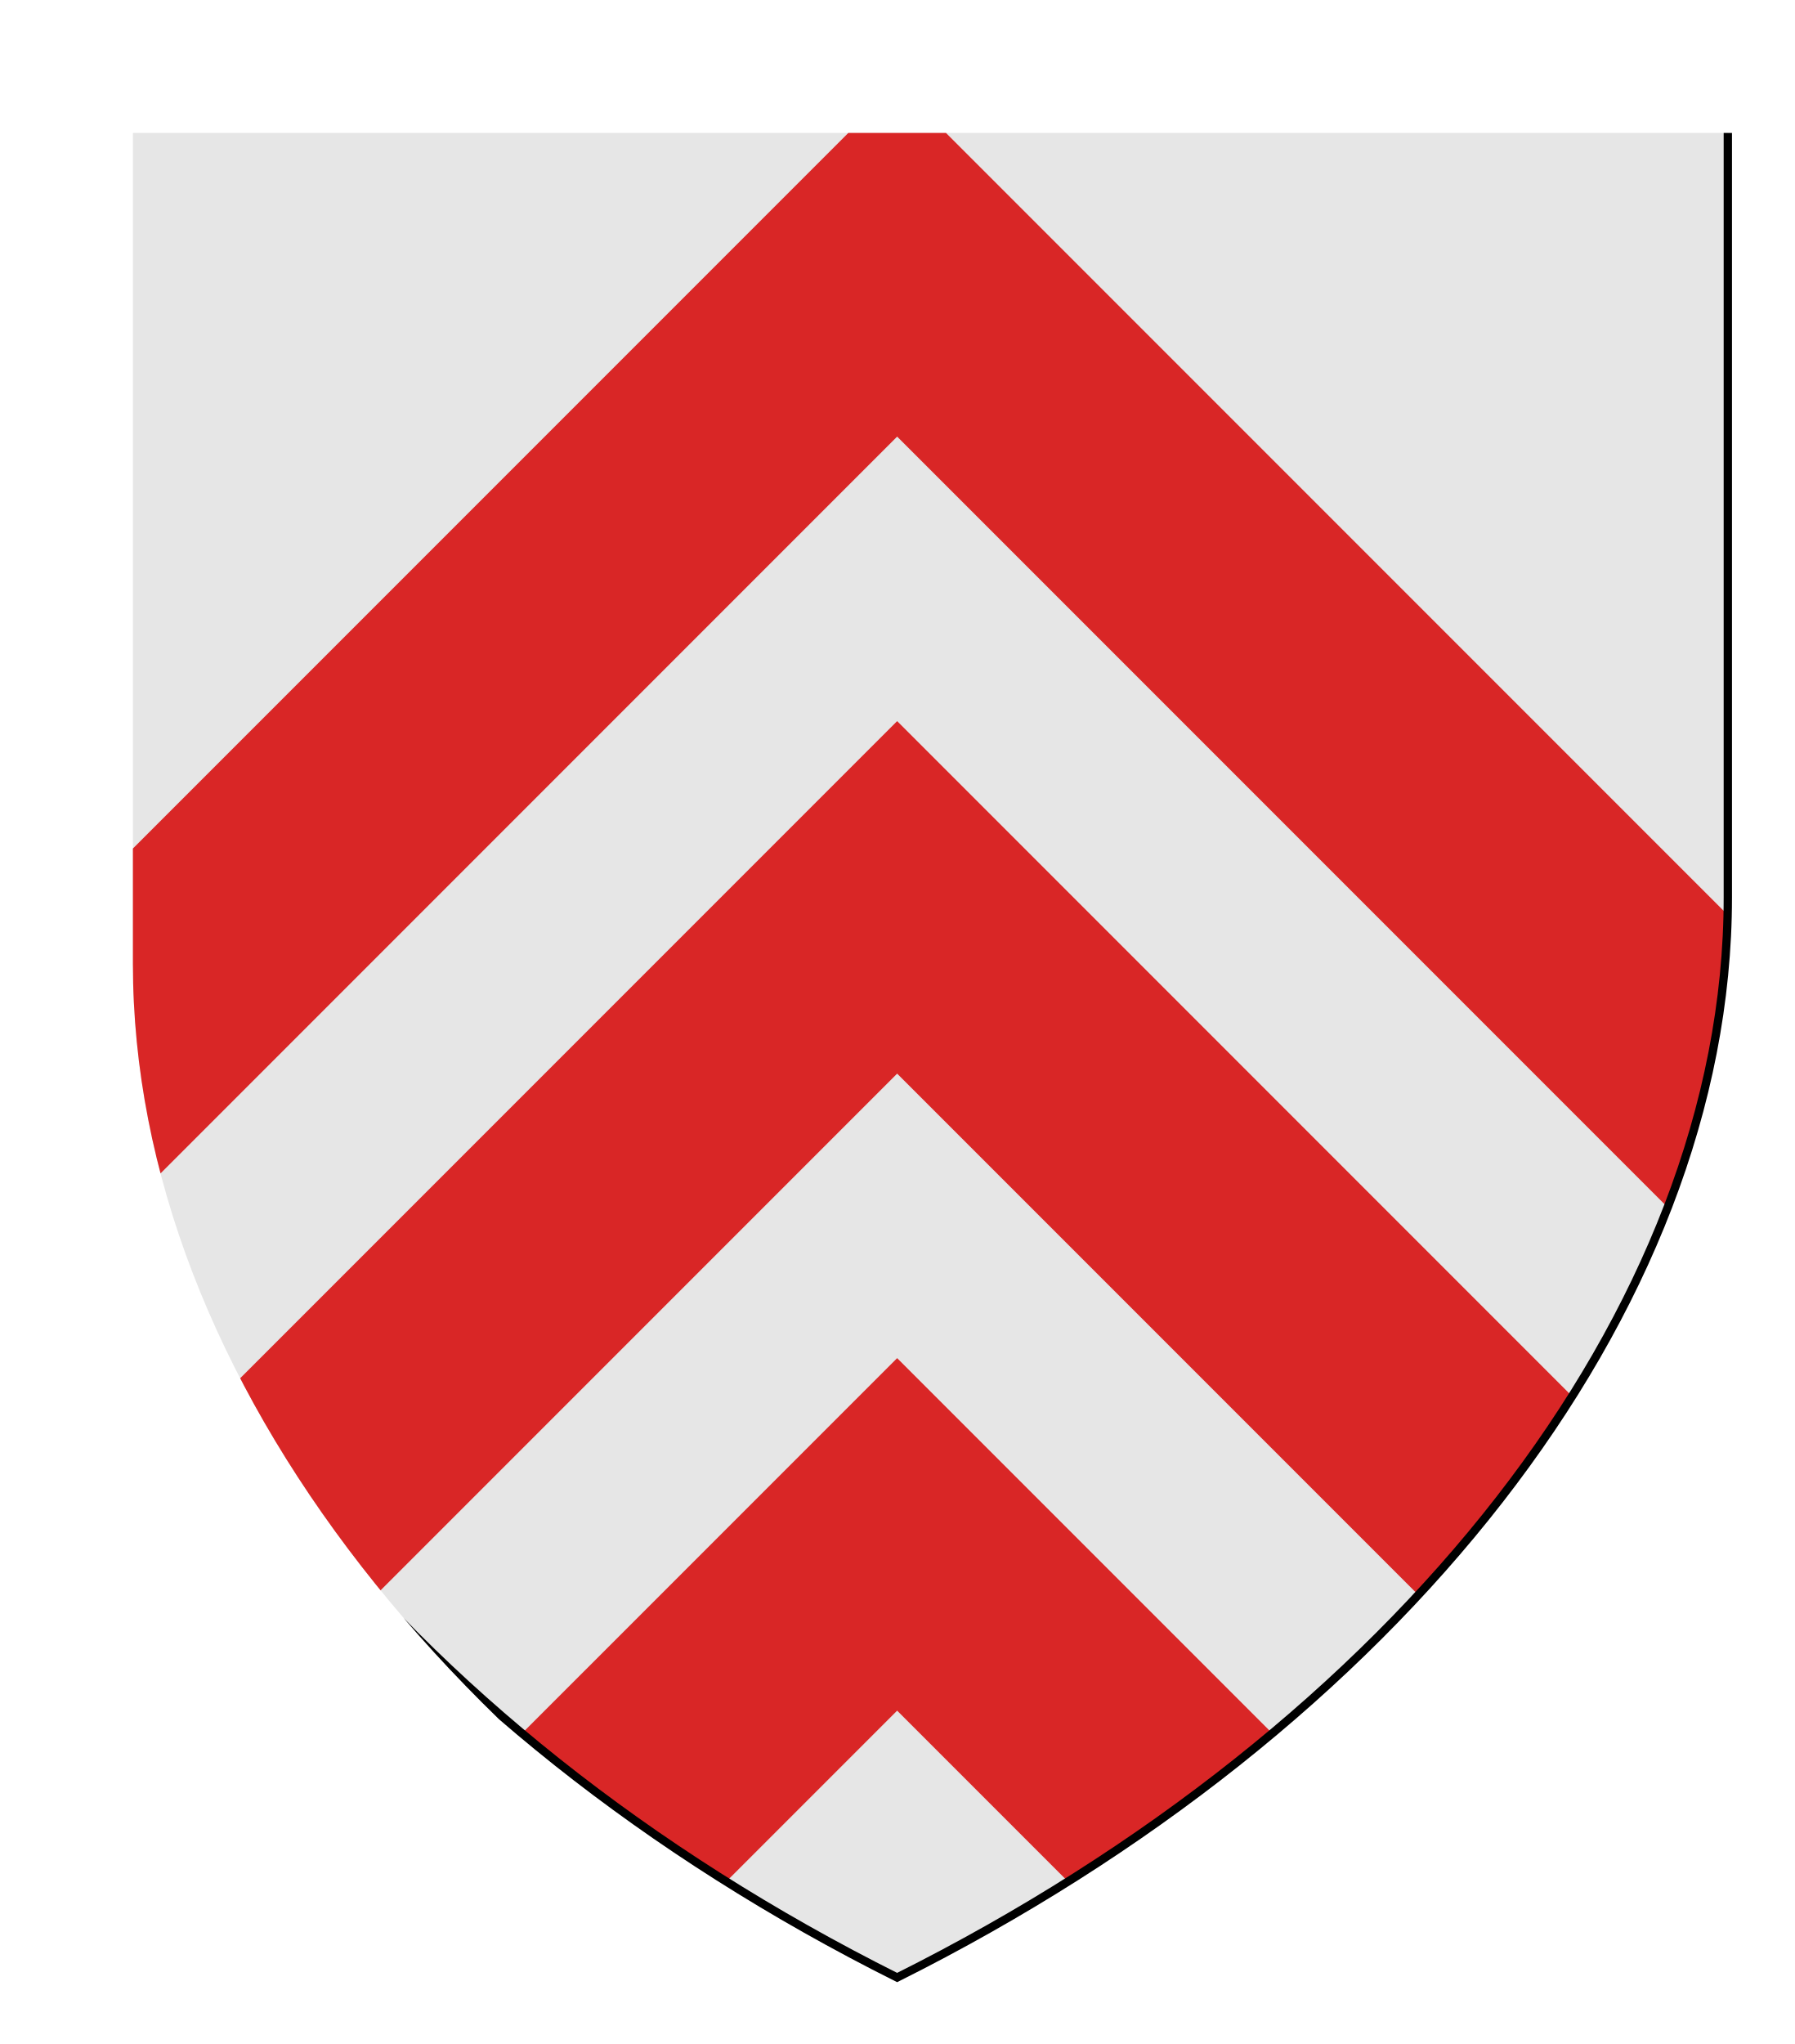
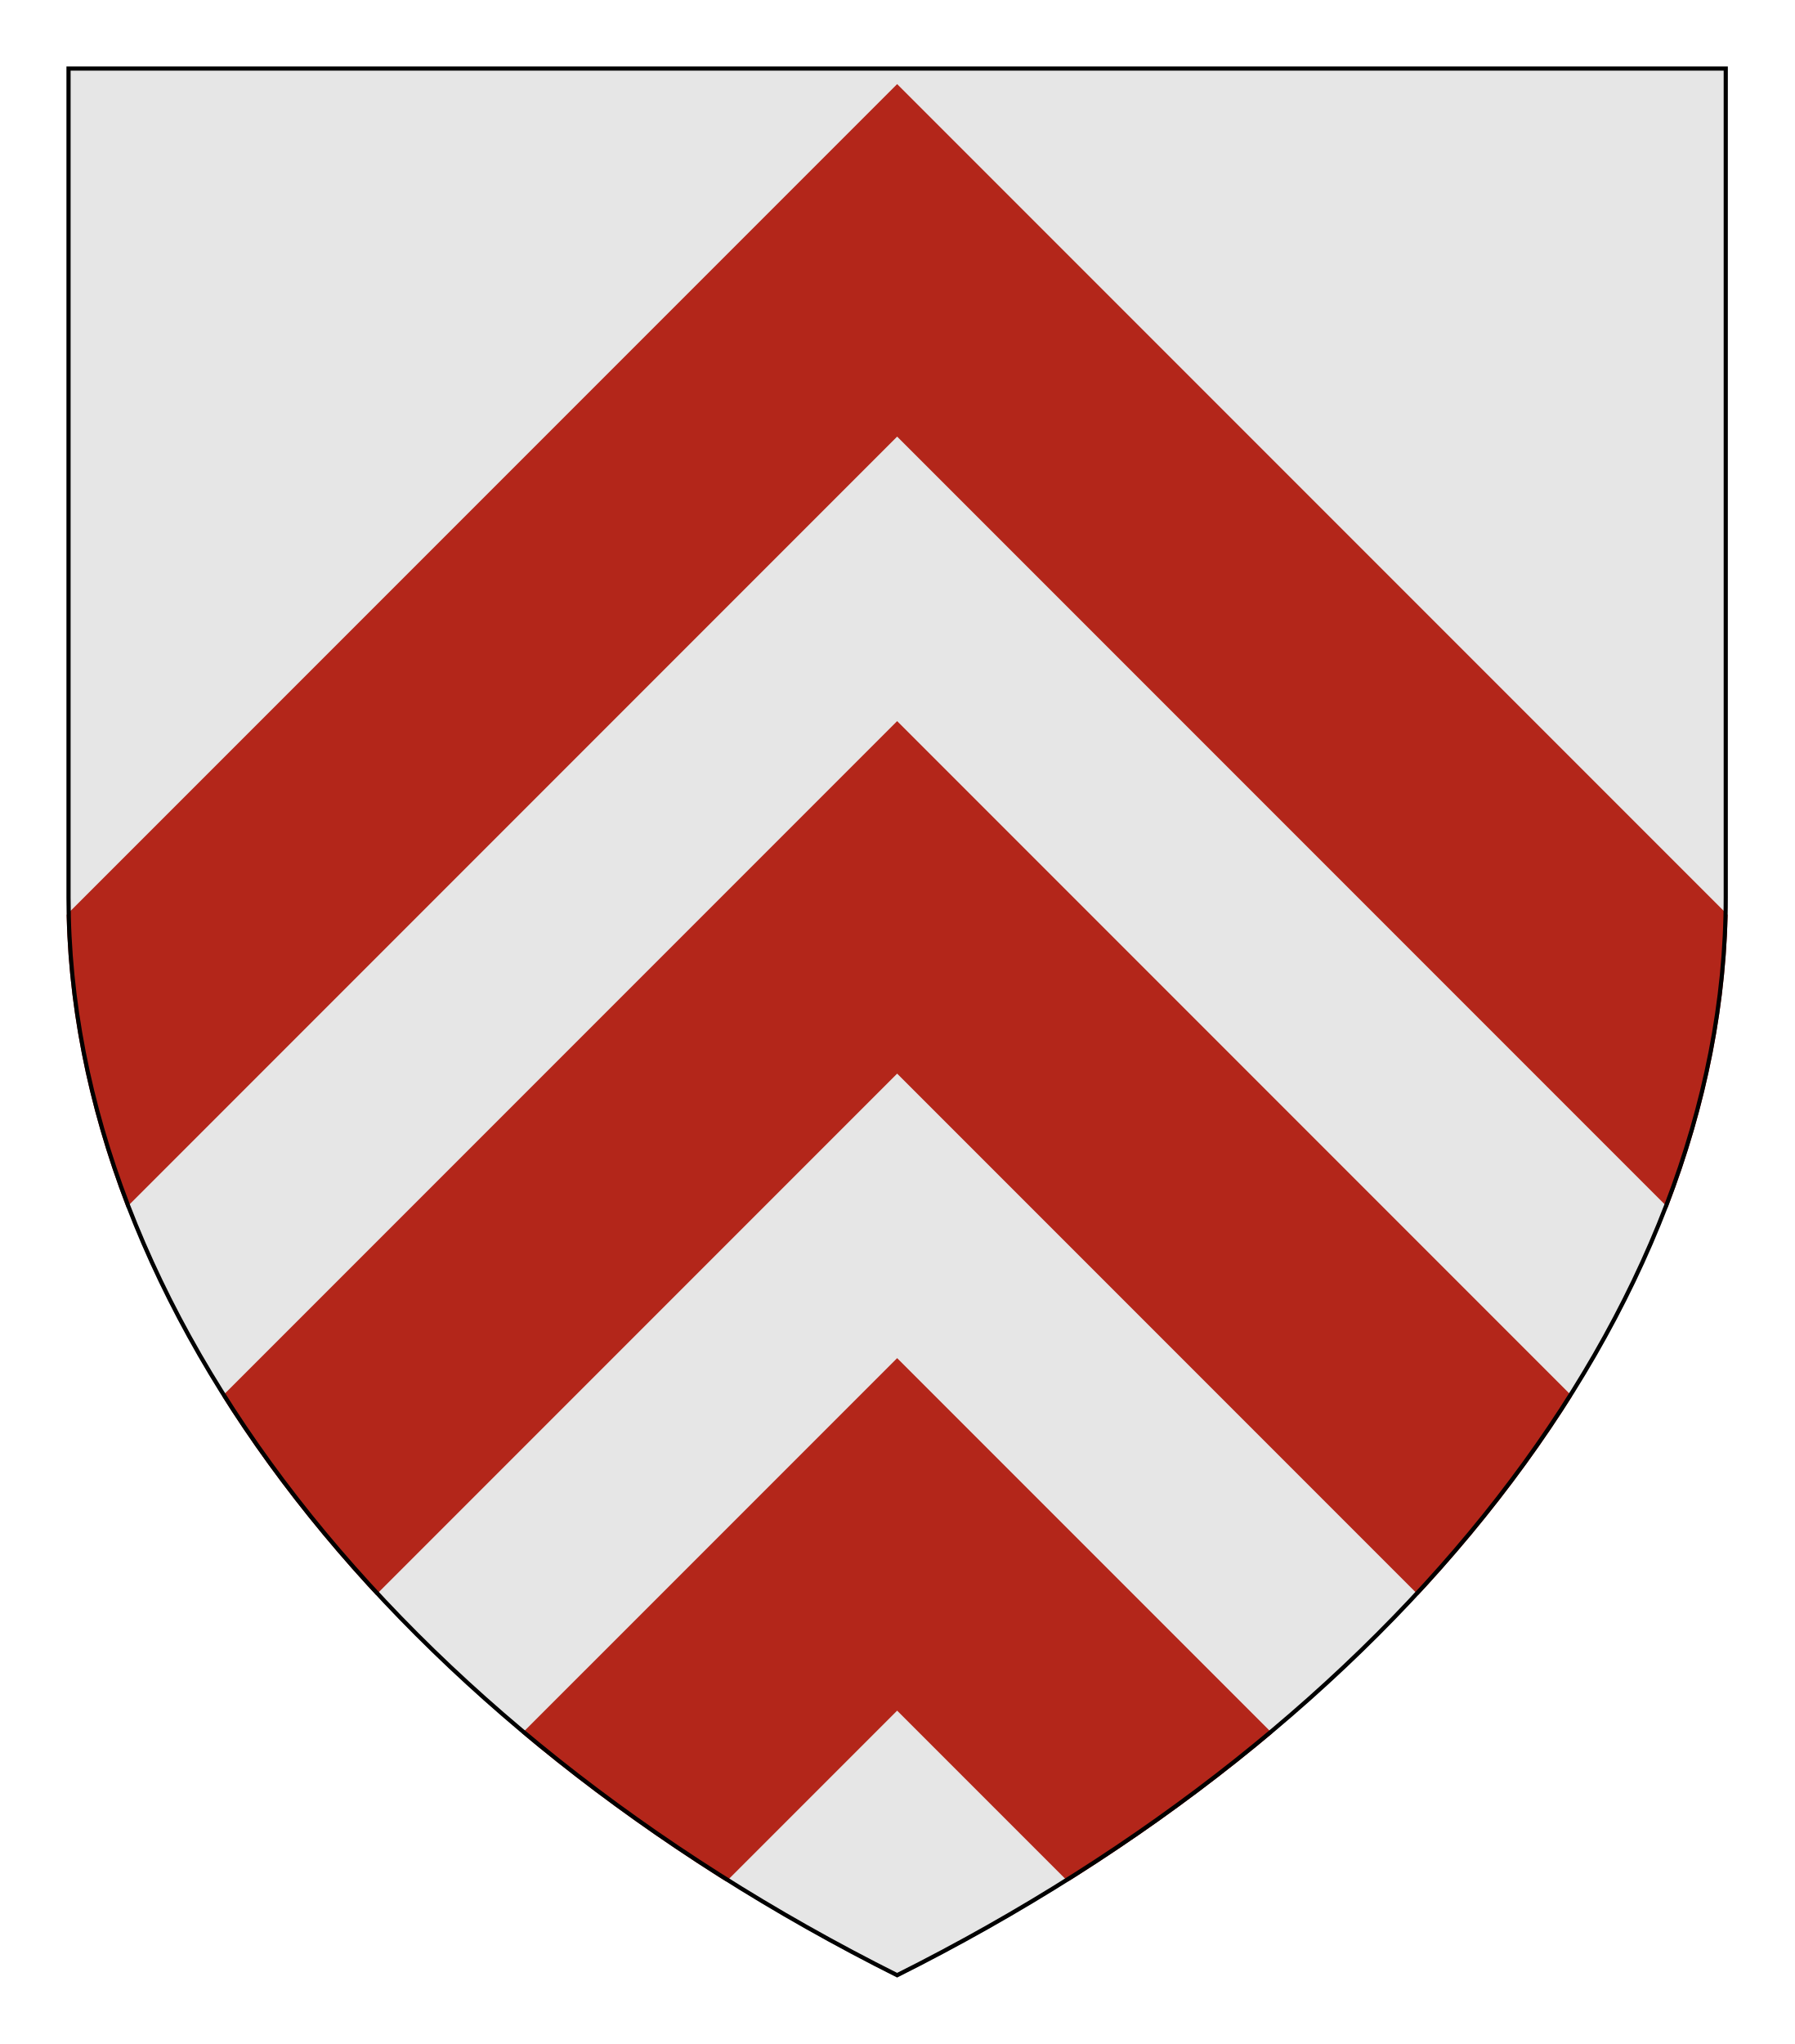
<svg xmlns="http://www.w3.org/2000/svg" height="246.0" width="216.0">
  <defs>
    <clipPath id="contour">
-       <path d="M 8.0,8.0 L 208.0,8.0 L 208.0,108.0 C 208.0,158.0 168.0,208.0 108.0,238.0 C 48.0,208.0 8.0,158.0 8.0,108.0 L 8.0,8.0 Z" />
+       <path d="M 0.0,0.0 L 200.0,0.0 L 200.0,100.0 C 200.0,150.0 160.0,200.0 100.0,230.0 C 40.0,200.0 0.0,150.0 0.0,100.0 L 0.0,0.0 Z" />
    </clipPath>
    <radialGradient id="lighting">
      <stop offset="25%" stop-color="white" stop-opacity="35%" />
      <stop offset="100%" stop-color="white" stop-opacity="0%" />
    </radialGradient>
  </defs>
  <g transform="translate(8.0,8.0)">
-     <path clip-path="url(#contour)" d="M 0.0,0.0 L 200.0,0.0 L 200.0,100.0 C 200.0,150.0 160.0,200.0 100.0,230.0 C 40.0,200.0 0.0,150.0 0.0,100.0 L 0.0,0.0 Z" style="fill: rgb(230, 230, 230); stroke-width: 1px; stroke: none;" />
-     <path clip-path="url(#contour)" d="M 100.0,2.12 L 0.023,102.097 L 0.023,102.097 C 0.287,113.939 2.78,125.766 7.235,137.311 L 7.235,137.311 L 100.0,44.547 L 192.765,137.311 L 192.765,137.311 C 197.22,125.766 199.713,113.939 199.977,102.097 L 199.977,102.097 L 100.0,2.12 L 100.0,2.12 Z" style="fill: rgb(217, 38, 38); stroke-width: 1px; stroke: none;" />
-     <path clip-path="url(#contour)" d="M 100.0,78.787 L 18.744,160.043 L 18.744,160.043 C 23.954,168.308 30.162,176.316 37.257,183.956 L 37.257,183.956 L 100.0,121.213 L 162.743,183.956 L 162.743,183.956 C 169.838,176.316 176.046,168.308 181.256,160.043 L 181.256,160.043 L 100.0,78.787 L 100.0,78.787 Z" style="fill: rgb(217, 38, 38); stroke-width: 1px; stroke: none;" />
-     <path clip-path="url(#contour)" d="M 100.0,155.453 L 54.838,200.615 L 54.838,200.615 C 62.406,206.958 70.63,212.93 79.428,218.452 L 79.428,218.452 L 100.0,197.88 L 120.572,218.452 L 120.572,218.452 C 129.37,212.93 137.594,206.958 145.162,200.615 L 145.162,200.615 L 100.0,155.453 L 100.0,155.453 Z" style="fill: rgb(217, 38, 38); stroke-width: 1px; stroke: none;" />
-     <path clip-path="url(#contour)" d="M 0.0,0.0 L 200.0,0.0 L 200.0,100.0 C 200.0,150.0 160.0,200.0 100.0,230.0 C 40.0,200.0 0.0,150.0 0.0,100.0 L 0.0,0.0 Z" style="fill: none; stroke-width: 1px; stroke: rgb(0, 0, 0);" />
+     <path clip-path="url(#contour)" comment="FieldBackground" d="M 0.0,0.0 L 200.0,0.0 L 200.0,100.0 C 200.0,150.0 160.0,200.0 100.0,230.0 C 40.0,200.0 0.0,150.0 0.0,100.0 L 0.0,0.0 Z" style="fill: rgb(230, 230, 230); stroke-width: 1px; stroke: none;" />
+     <path clip-path="url(#contour)" comment="clipped Chevron FieldBackground" d="M 100.0,2.12 L 0.023,102.097 C 0.287,113.939 2.78,125.766 7.235,137.311 L 100.0,44.547 L 192.765,137.311 C 197.22,125.766 199.713,113.939 199.977,102.097 L 100.0,2.12 Z" style="fill: rgb(179, 38, 26); stroke-width: 1px; stroke: none;" />
+     <path clip-path="url(#contour)" comment="clipped Chevron FieldBackground" d="M 100.0,78.787 L 18.744,160.043 C 23.954,168.308 30.162,176.316 37.257,183.956 L 100.0,121.213 L 162.743,183.956 C 169.838,176.316 176.046,168.308 181.256,160.043 L 100.0,78.787 Z" style="fill: rgb(179, 38, 26); stroke-width: 1px; stroke: none;" />
+     <path clip-path="url(#contour)" comment="clipped Chevron FieldBackground" d="M 100.0,155.453 L 54.838,200.615 C 62.406,206.958 70.63,212.93 79.428,218.452 L 100.0,197.88 L 120.572,218.452 C 129.37,212.93 137.594,206.958 145.162,200.615 L 100.0,155.453 Z" style="fill: rgb(179, 38, 26); stroke-width: 1px; stroke: none;" />
+     <path clip-path="url(#contour)" comment="outer shield shape border" d="M 0.0,0.0 L 200.0,0.0 L 200.0,100.0 C 200.0,150.0 160.0,200.0 100.0,230.0 C 40.0,200.0 0.0,150.0 0.0,100.0 L 0.0,0.0 Z" style="fill: none; stroke-width: 1px; stroke: rgb(0, 0, 0);" />
  </g>
</svg>
